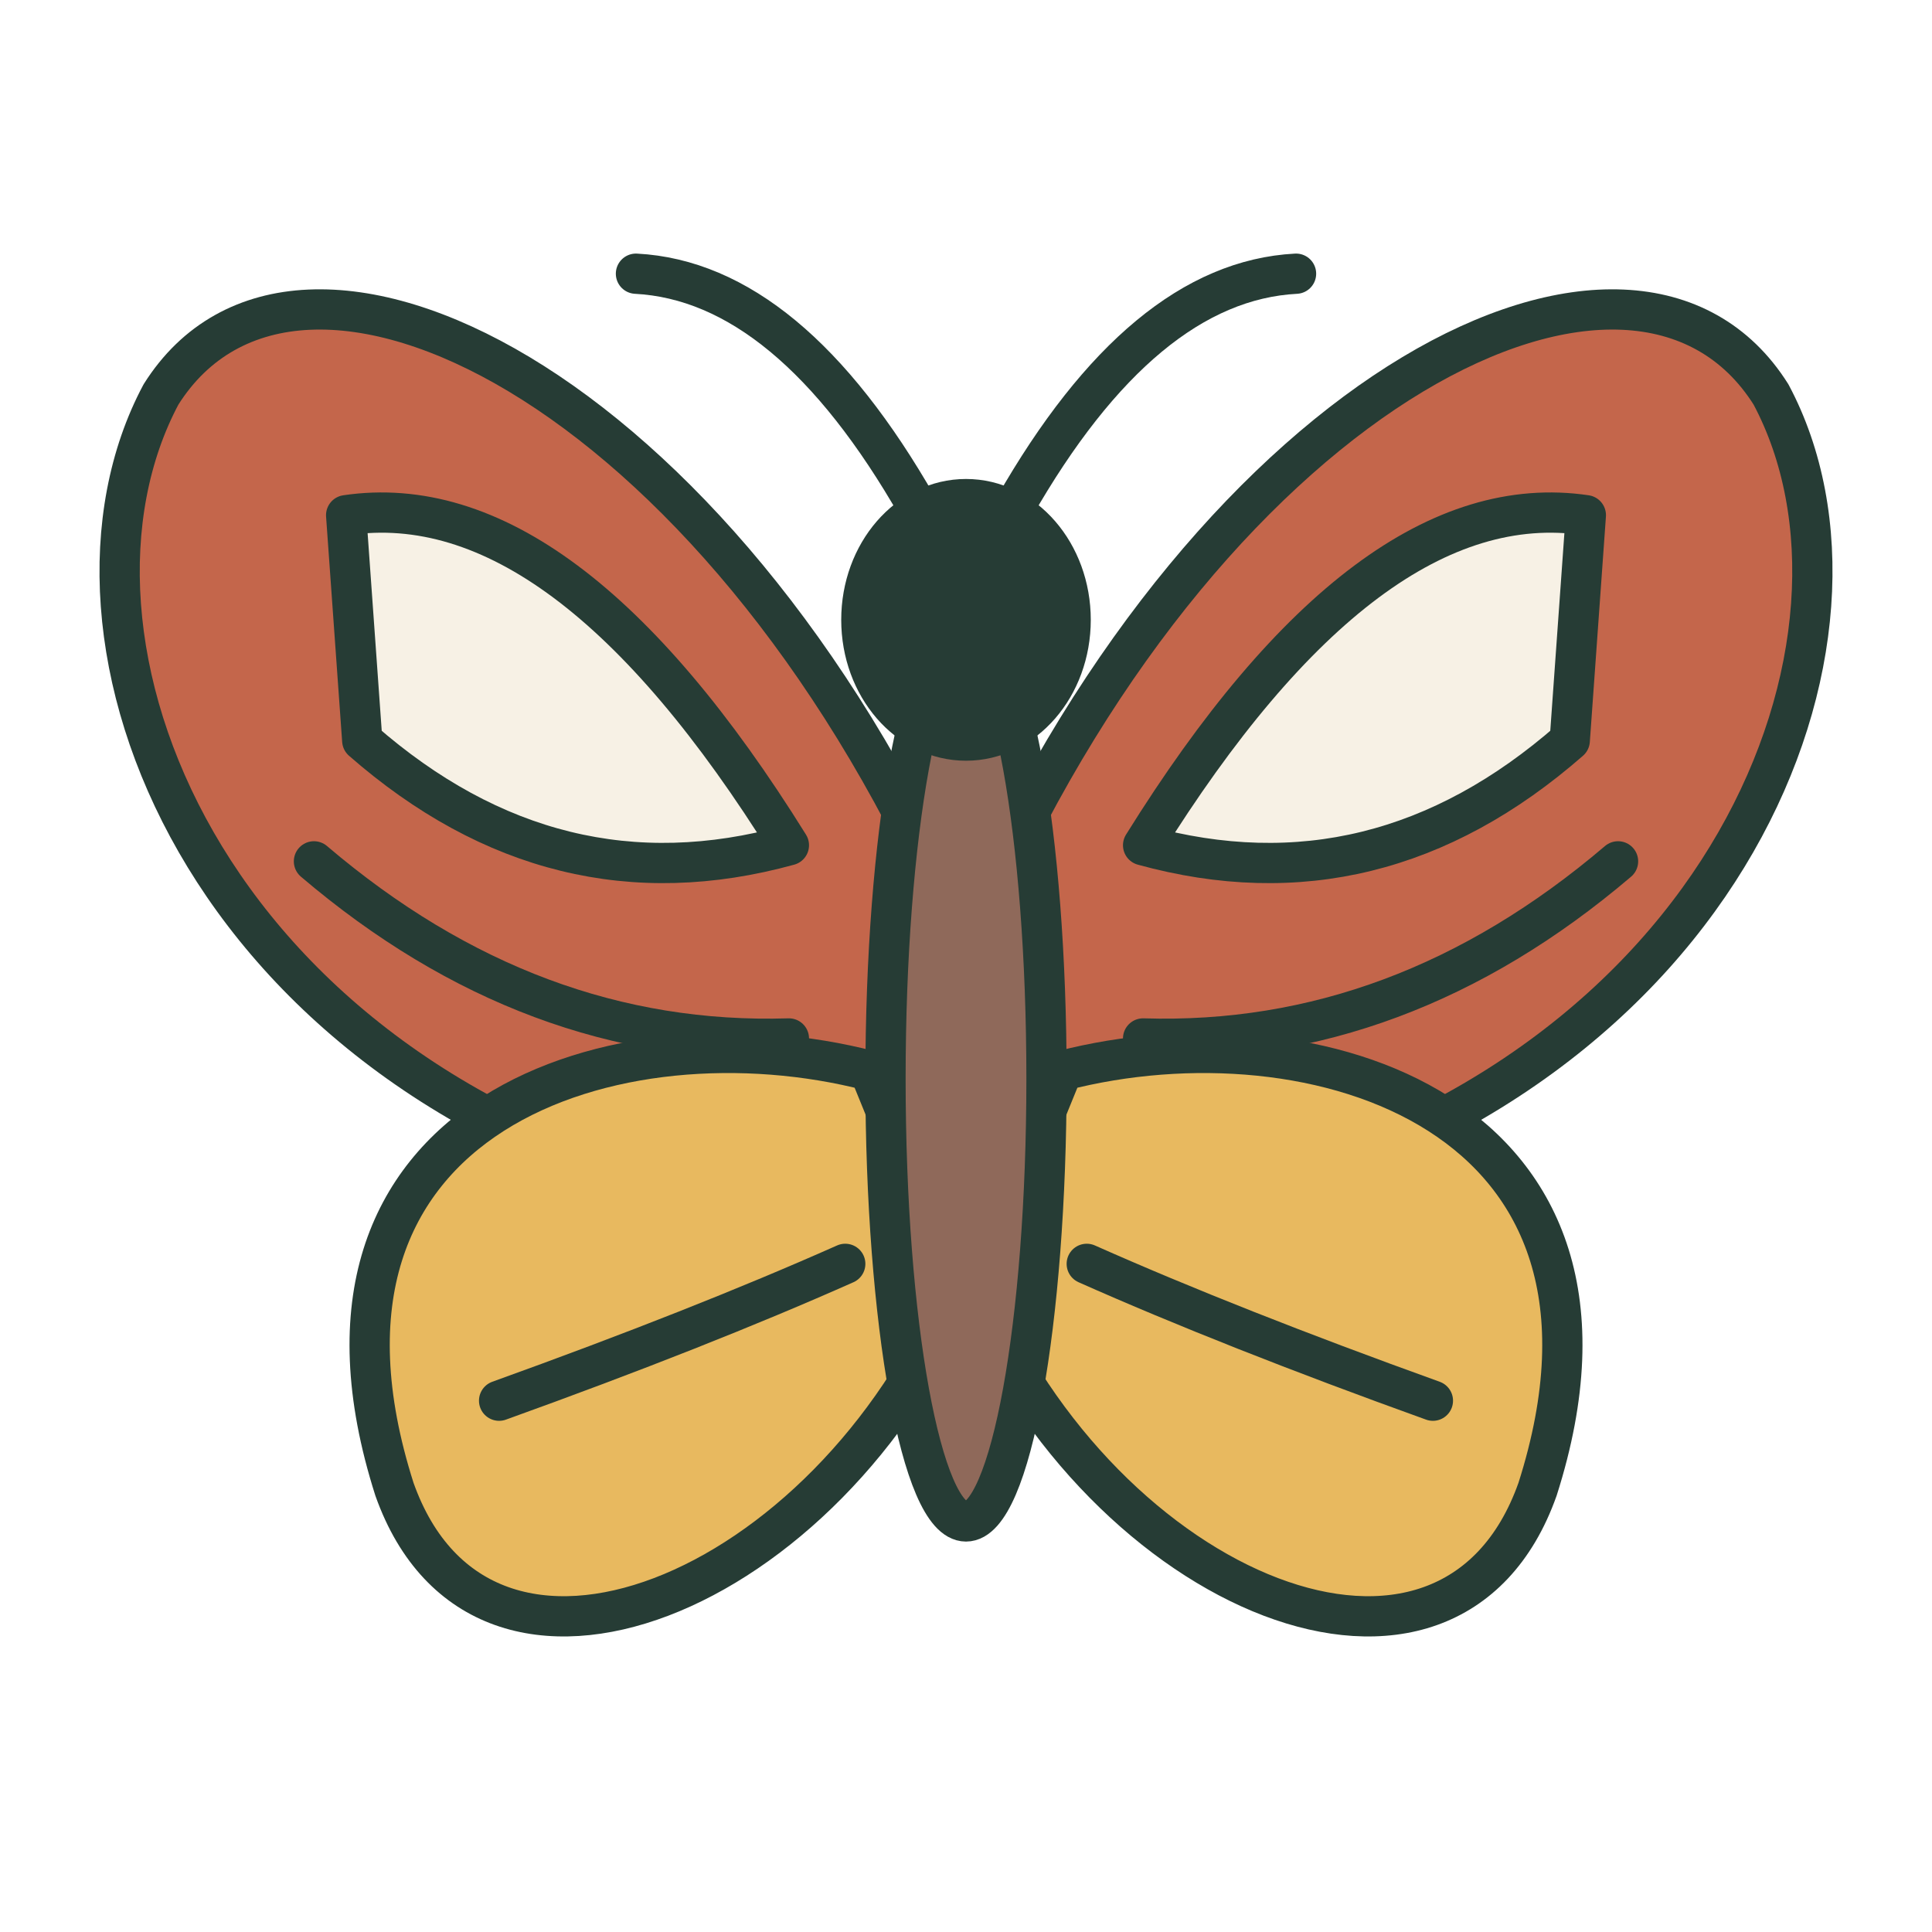
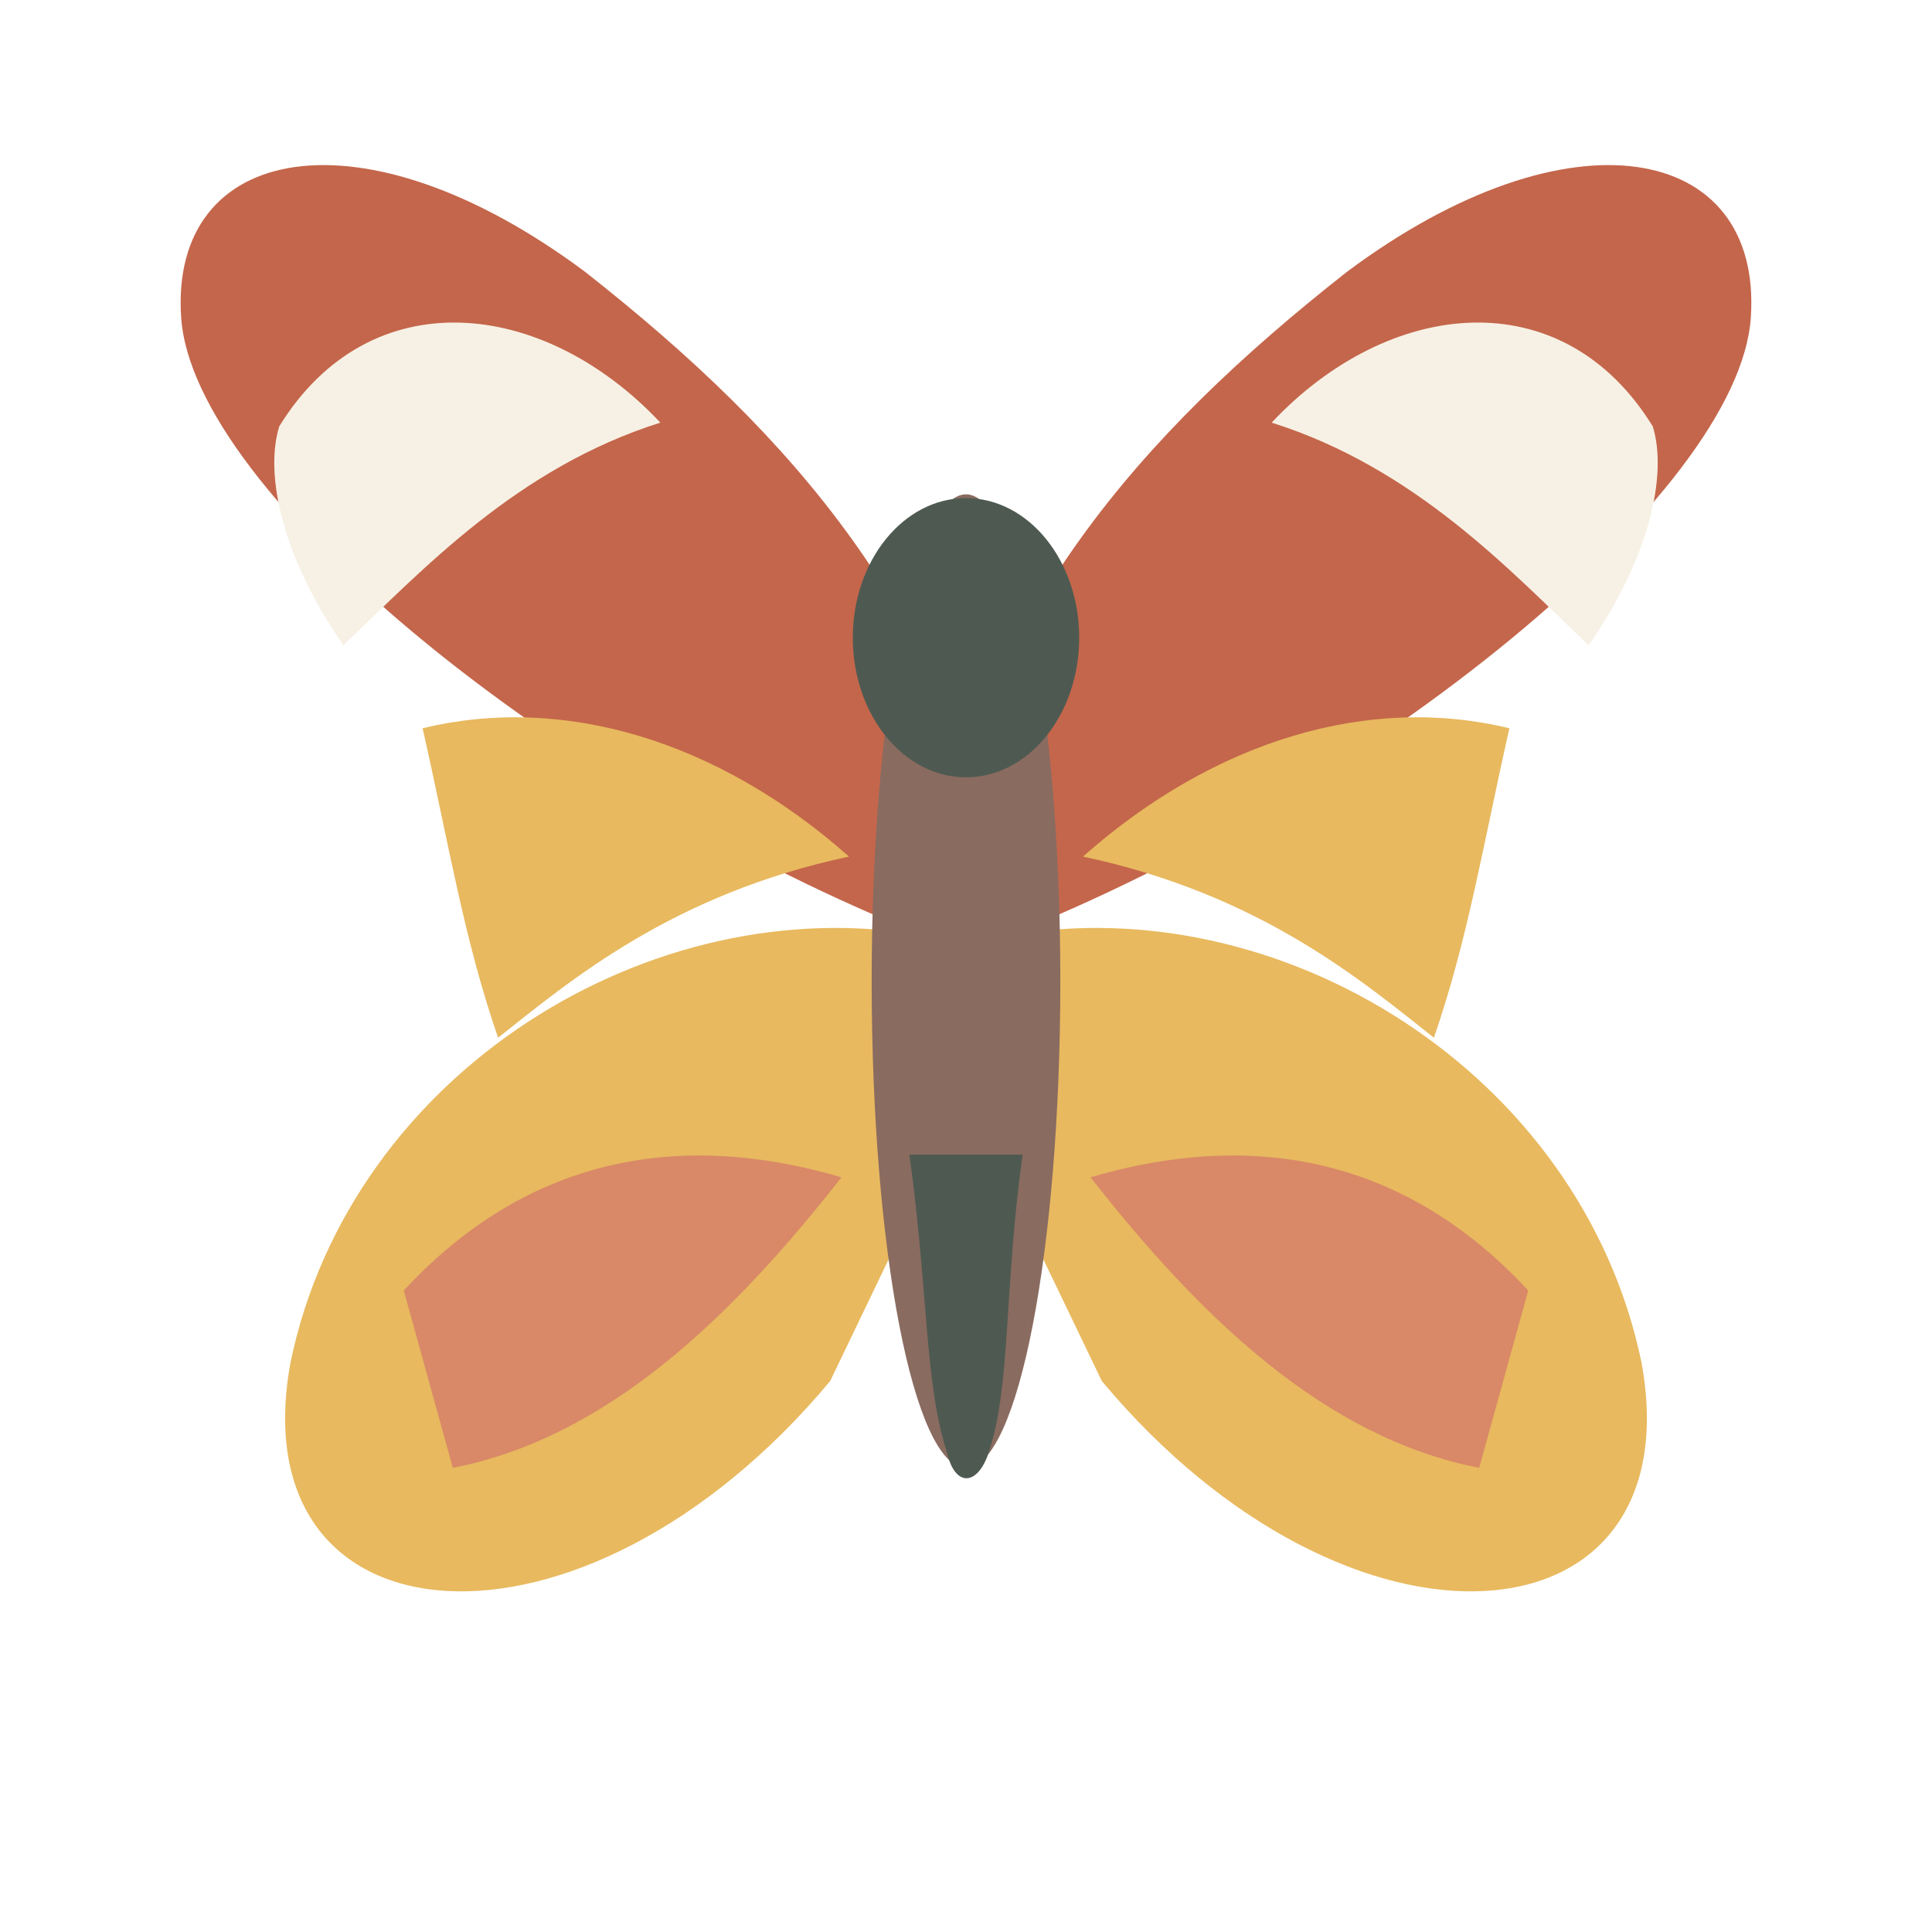
- <svg xmlns="http://www.w3.org/2000/svg" viewBox="0 0 240 240" role="img" aria-label="Atlas moth">
-   <path d="M118 113 C89 48 37 22 20 49 C4 79 25 134 88 149 L112 132 Z" fill="#C4664B" stroke="#263C35" stroke-width="5" stroke-linejoin="round" stroke-linecap="round" />
-   <path d="M122 113 C151 48 203 22 220 49 C236 79 215 134 152 149 L128 132 Z" fill="#C4664B" stroke="#263C35" stroke-width="5" stroke-linejoin="round" stroke-linecap="round" />
-   <path d="M108 133 C77 125 34 138 49 185 C60 216 103 198 119 160 Z" fill="#E8B95F" stroke="#263C35" stroke-width="5" stroke-linejoin="round" stroke-linecap="round" />
-   <path d="M132 133 C163 125 206 138 191 185 C180 216 137 198 121 160 Z" fill="#E8B95F" stroke="#263C35" stroke-width="5" stroke-linejoin="round" stroke-linecap="round" />
-   <path d="M43 64 Q70 60 98 105 Q69 113 45 92 Z" fill="#F7F1E5" stroke="#263C35" stroke-width="5" stroke-linejoin="round" stroke-linecap="round" />
-   <path d="M197 64 Q170 60 142 105 Q171 113 195 92 Z" fill="#F7F1E5" stroke="#263C35" stroke-width="5" stroke-linejoin="round" stroke-linecap="round" />
-   <path d="M39 107 Q66 130 98 129 M201 107 Q174 130 142 129 M62 174 Q87 165 105 157 M178 174 Q153 165 135 157" fill="none" stroke="#263C35" stroke-width="5" stroke-linejoin="round" stroke-linecap="round" />
-   <ellipse cx="120" cy="134" rx="10" ry="55" fill="#8F695A" stroke="#263C35" stroke-width="5" stroke-linejoin="round" stroke-linecap="round" />
-   <ellipse cx="120" cy="77" rx="13" ry="15" fill="#263C35" stroke="#263C35" stroke-width="5" stroke-linejoin="round" stroke-linecap="round" />
-   <path d="M114 63 Q98 35 79 34 M126 63 Q142 35 161 34" fill="none" stroke="#263C35" stroke-width="5" stroke-linejoin="round" stroke-linecap="round" />
+ <svg xmlns="http://www.w3.org/2000/svg" viewBox="0 0 512 512" role="img" aria-label="Atlas moth">
+   <g transform="translate(219 192) scale(1 1)">
+     <path fill="#4E5A51" d="M0 0 C-8-35-32-51-49-65 C-56-70-62-64-56-56 C-29-28-23-8-21 4Z" />
+   </g>
+   <g transform="translate(293 192) scale(-1 1)">
+     <path fill="#4E5A51" d="M0 0 C-8-35-32-51-49-65 C-56-70-62-64-56-56 C-29-28-23-8-21 4Z" />
+   </g>
+   <path fill="#C4664B" d="M245 248 C149 210 51 131 48 84 C45 38 96 28 155 72 C211 116 251 163 265 234Z" />
+   <path fill="#C4664B" d="M267 248 C363 210 461 131 464 84 C467 38 416 28 357 72 C301 116 261 163 247 234Z" />
+   <path fill="#E8B95F" d="M245 248 C173 235 93 284 77 361 C63 437 154 445 220 366 L257 289Z" />
+   <path fill="#E8B95F" d="M267 248 C339 235 419 284 435 361 C449 437 358 445 292 366 L255 289Z" />
+   <path fill="#F7F1E5" d="M74 113 C98 74 144 79 175 112 C137 124 112 151 91 171 C75 148 70 126 74 113Z" />
+   <path fill="#F7F1E5" d="M438 113 C414 74 368 79 337 112 C375 124 400 151 421 171 C437 148 442 126 438 113Z" />
+   <path fill="#D98967" d="M107 342 C145 301 189 302 223 312 C194 349 161 381 120 389Z" />
+   <path fill="#D98967" d="M405 342 C367 301 323 302 289 312 C318 349 351 381 392 389Z" />
+   <path fill="#E8B95F" d="M112 193 C149 184 190 196 225 227 C178 237 151 260 132 275 C123 249 119 224 112 193Z" />
+   <path fill="#E8B95F" d="M400 193 C363 184 322 196 287 227 C334 237 361 260 380 275 C389 249 393 224 400 193Z" />
+   <ellipse cx="256" cy="260" rx="25" ry="129" fill="#8A6B60" />
+   <ellipse cx="256" cy="169" rx="30" ry="37" fill="#4E5A51" />
+   <path fill="#4E5A51" d="M241 306 C246 342 245 367 251 385 C253 394 259 394 262 385 C268 367 266 342 271 306Z" />
</svg>
